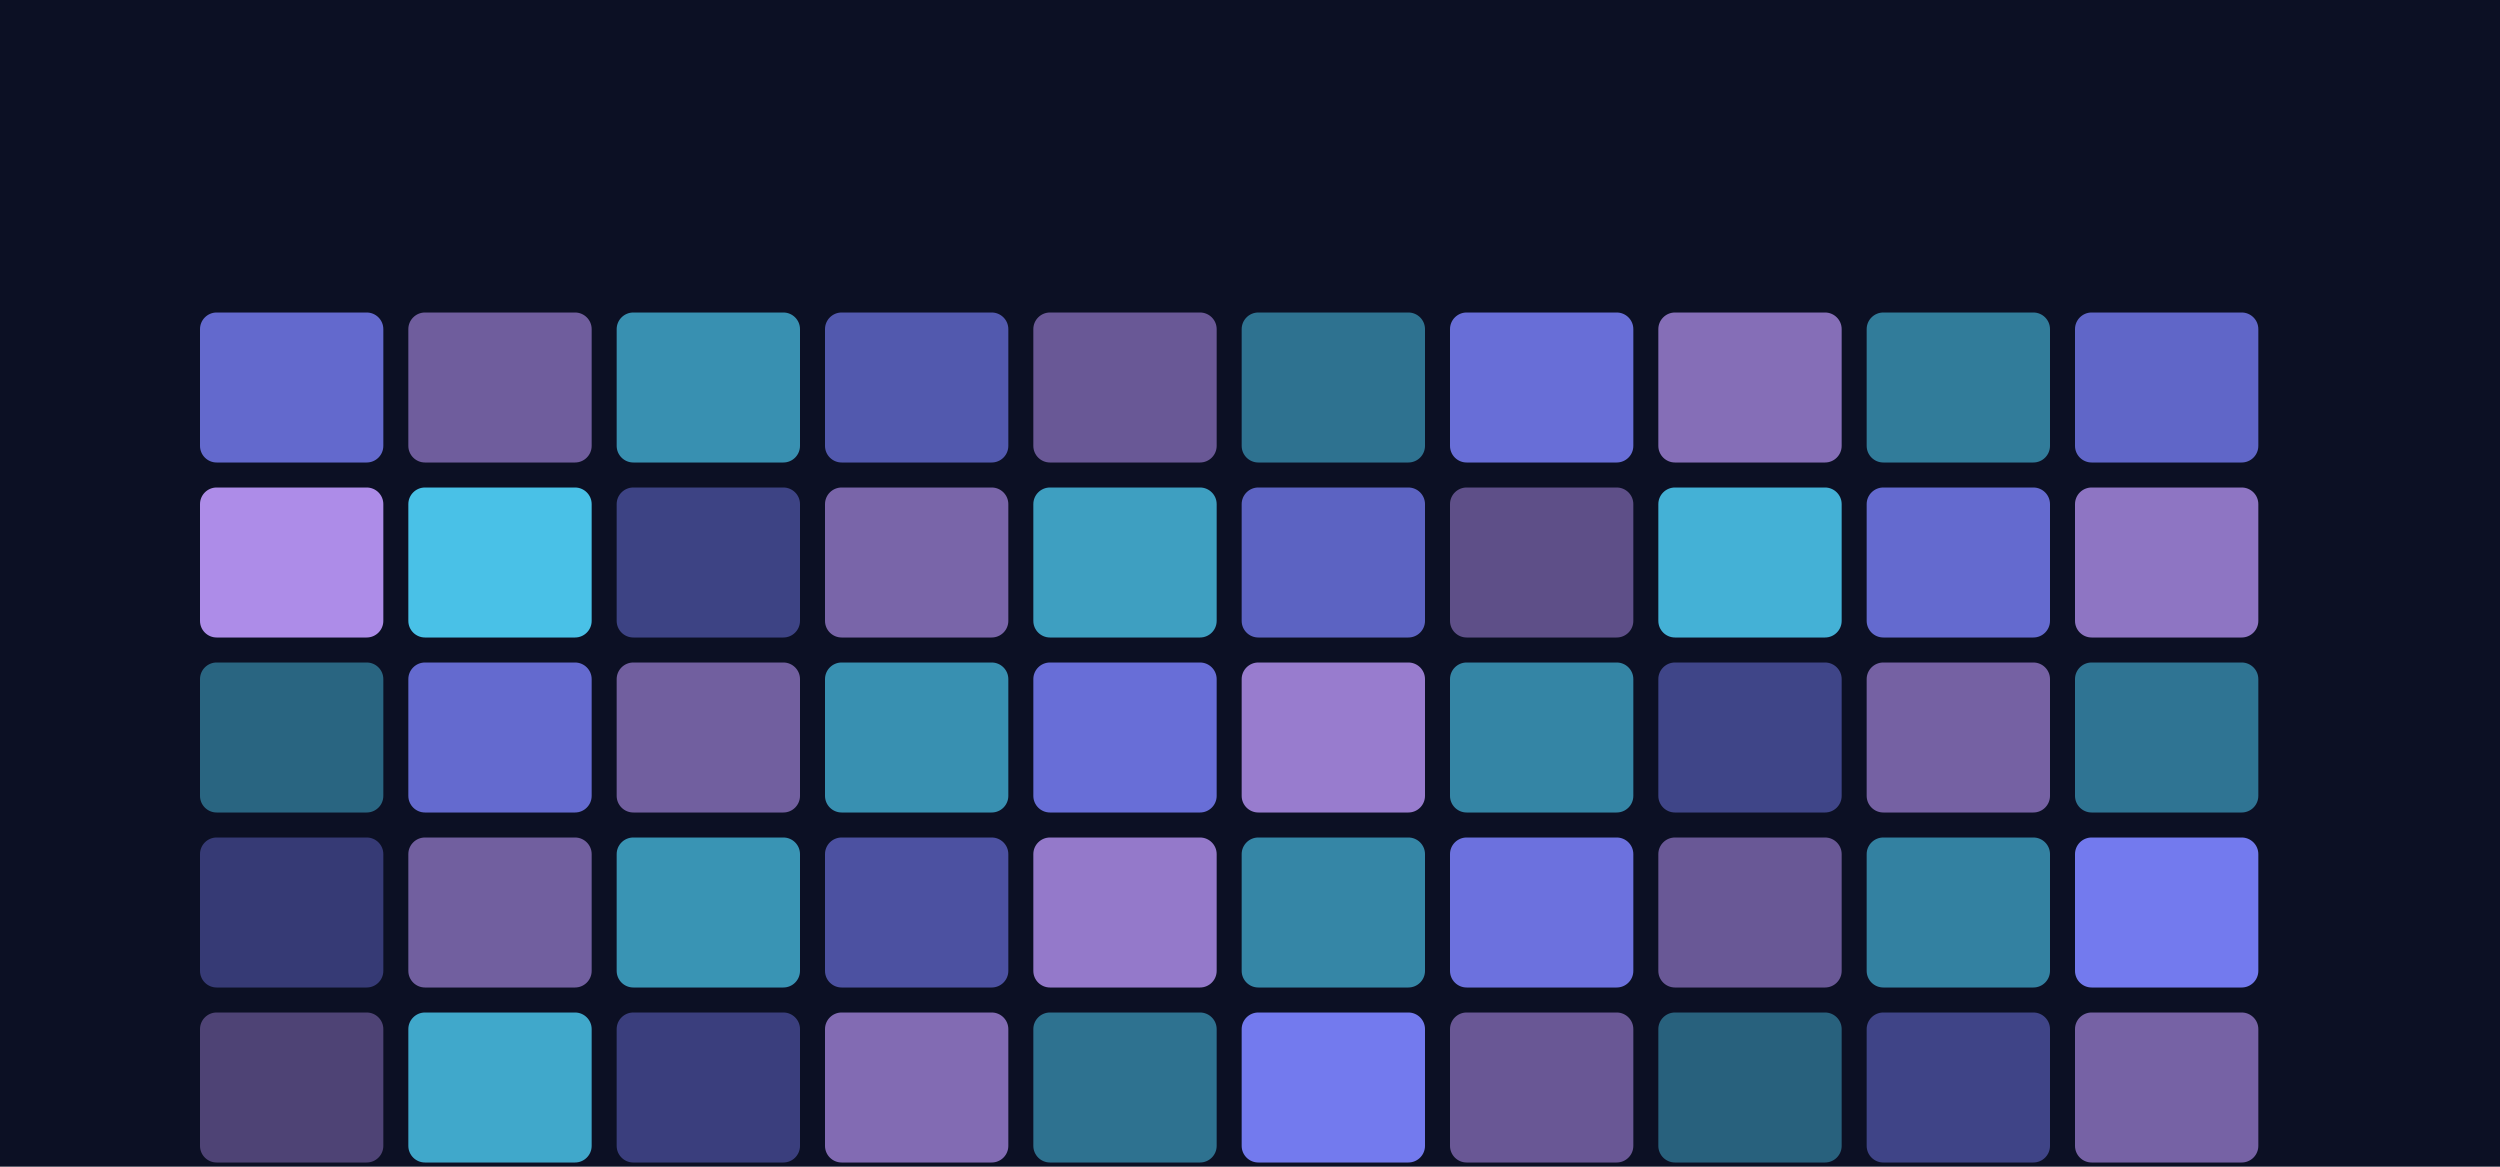
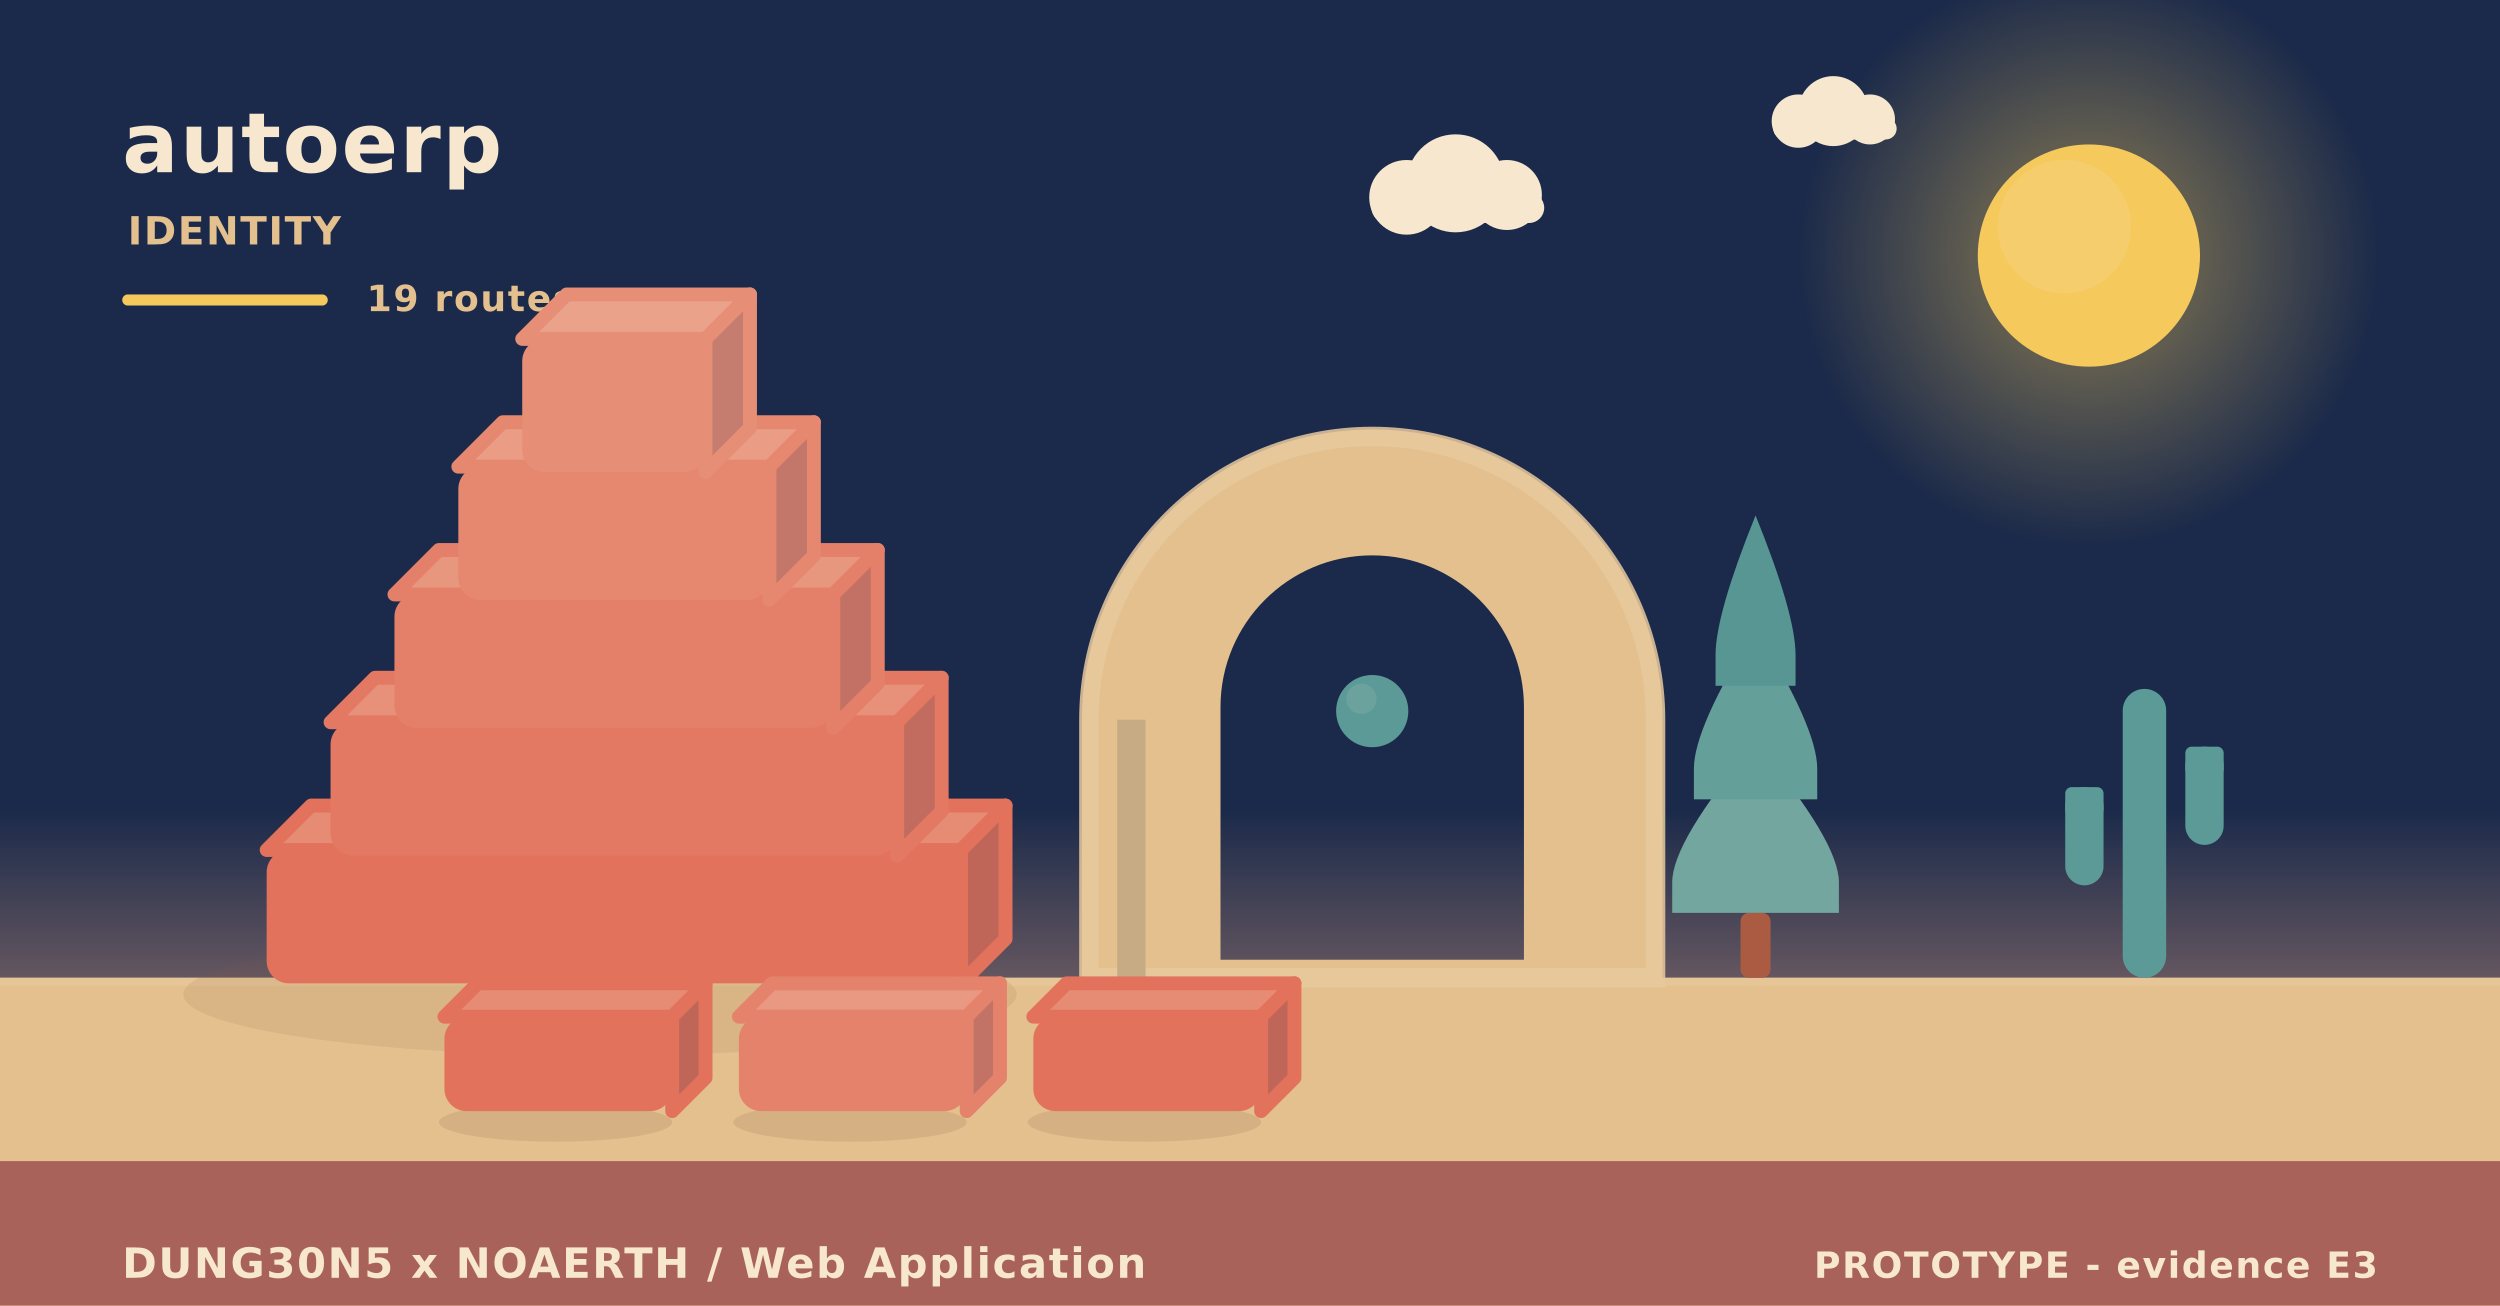
- <svg xmlns="http://www.w3.org/2000/svg" viewBox="0 0 1200 560" width="1200" height="560" role="img" aria-label="autoerp hero">
-   <rect width="1200" height="560" fill="#0c1024" />
-   <defs>
-     <linearGradient id="gh" x1="0" y1="0" x2="1" y2="1">
-       <stop offset="0%" stop-color="#7c83ff" />
-       <stop offset="100%" stop-color="#b794f4" />
-     </linearGradient>
-   </defs>
-   <rect x="96.00" y="150.00" width="88.00" height="72.00" rx="8.00" fill="#7c83ff" opacity="0.77" />
-   <rect x="196.00" y="150.00" width="88.00" height="72.00" rx="8.00" fill="#b794f4" opacity="0.58" />
-   <rect x="296.00" y="150.00" width="88.00" height="72.00" rx="8.00" fill="#4cc9f0" opacity="0.69" />
-   <rect x="396.00" y="150.00" width="88.00" height="72.00" rx="8.00" fill="#7c83ff" opacity="0.63" />
-   <rect x="496.00" y="150.00" width="88.00" height="72.00" rx="8.00" fill="#b794f4" opacity="0.55" />
-   <rect x="596.00" y="150.00" width="88.00" height="72.00" rx="8.00" fill="#4cc9f0" opacity="0.53" />
-   <rect x="696.00" y="150.00" width="88.00" height="72.00" rx="8.00" fill="#7c83ff" opacity="0.82" />
-   <rect x="796.00" y="150.00" width="88.00" height="72.00" rx="8.00" fill="#b794f4" opacity="0.71" />
-   <rect x="896.00" y="150.00" width="88.00" height="72.00" rx="8.00" fill="#4cc9f0" opacity="0.58" />
-   <rect x="996.00" y="150.00" width="88.00" height="72.00" rx="8.00" fill="#7c83ff" opacity="0.75" />
-   <rect x="96.00" y="234.00" width="88.00" height="72.00" rx="8.00" fill="#b794f4" opacity="0.94" />
-   <rect x="196.00" y="234.00" width="88.00" height="72.00" rx="8.00" fill="#4cc9f0" opacity="0.95" />
-   <rect x="296.00" y="234.00" width="88.00" height="72.00" rx="8.00" fill="#7c83ff" opacity="0.44" />
-   <rect x="396.00" y="234.00" width="88.00" height="72.00" rx="8.00" fill="#b794f4" opacity="0.64" />
-   <rect x="496.00" y="234.00" width="88.00" height="72.00" rx="8.00" fill="#4cc9f0" opacity="0.77" />
-   <rect x="596.00" y="234.00" width="88.00" height="72.00" rx="8.00" fill="#7c83ff" opacity="0.72" />
-   <rect x="696.00" y="234.00" width="88.00" height="72.00" rx="8.00" fill="#b794f4" opacity="0.48" />
-   <rect x="796.00" y="234.00" width="88.00" height="72.00" rx="8.00" fill="#4cc9f0" opacity="0.87" />
-   <rect x="896.00" y="234.00" width="88.00" height="72.00" rx="8.00" fill="#7c83ff" opacity="0.78" />
-   <rect x="996.00" y="234.00" width="88.00" height="72.00" rx="8.00" fill="#b794f4" opacity="0.76" />
-   <rect x="96.00" y="318.00" width="88.00" height="72.00" rx="8.00" fill="#4cc9f0" opacity="0.46" />
-   <rect x="196.00" y="318.00" width="88.00" height="72.00" rx="8.00" fill="#7c83ff" opacity="0.78" />
-   <rect x="296.00" y="318.00" width="88.00" height="72.00" rx="8.00" fill="#b794f4" opacity="0.59" />
-   <rect x="396.00" y="318.00" width="88.00" height="72.00" rx="8.00" fill="#4cc9f0" opacity="0.69" />
-   <rect x="496.00" y="318.00" width="88.00" height="72.00" rx="8.00" fill="#7c83ff" opacity="0.82" />
-   <rect x="596.00" y="318.00" width="88.00" height="72.00" rx="8.00" fill="#b794f4" opacity="0.82" />
-   <rect x="696.00" y="318.00" width="88.00" height="72.00" rx="8.00" fill="#4cc9f0" opacity="0.63" />
-   <rect x="796.00" y="318.00" width="88.00" height="72.00" rx="8.00" fill="#7c83ff" opacity="0.46" />
-   <rect x="896.00" y="318.00" width="88.00" height="72.00" rx="8.00" fill="#b794f4" opacity="0.61" />
-   <rect x="996.00" y="318.00" width="88.00" height="72.00" rx="8.00" fill="#4cc9f0" opacity="0.54" />
-   <rect x="96.00" y="402.00" width="88.00" height="72.00" rx="8.00" fill="#7c83ff" opacity="0.37" />
-   <rect x="196.00" y="402.00" width="88.00" height="72.00" rx="8.00" fill="#b794f4" opacity="0.59" />
-   <rect x="296.00" y="402.00" width="88.00" height="72.00" rx="8.00" fill="#4cc9f0" opacity="0.71" />
-   <rect x="396.00" y="402.00" width="88.00" height="72.00" rx="8.00" fill="#7c83ff" opacity="0.57" />
-   <rect x="496.00" y="402.00" width="88.00" height="72.00" rx="8.00" fill="#b794f4" opacity="0.80" />
-   <rect x="596.00" y="402.00" width="88.00" height="72.00" rx="8.00" fill="#4cc9f0" opacity="0.64" />
-   <rect x="696.00" y="402.00" width="88.00" height="72.00" rx="8.00" fill="#7c83ff" opacity="0.85" />
-   <rect x="796.00" y="402.00" width="88.00" height="72.00" rx="8.00" fill="#b794f4" opacity="0.55" />
-   <rect x="896.00" y="402.00" width="88.00" height="72.00" rx="8.00" fill="#4cc9f0" opacity="0.61" />
-   <rect x="996.00" y="402.00" width="88.00" height="72.00" rx="8.00" fill="#7c83ff" opacity="0.92" />
-   <rect x="96.00" y="486.00" width="88.00" height="72.00" rx="8.00" fill="#b794f4" opacity="0.39" />
-   <rect x="196.00" y="486.00" width="88.00" height="72.00" rx="8.00" fill="#4cc9f0" opacity="0.82" />
-   <rect x="296.00" y="486.00" width="88.00" height="72.00" rx="8.00" fill="#7c83ff" opacity="0.41" />
-   <rect x="396.00" y="486.00" width="88.00" height="72.00" rx="8.00" fill="#b794f4" opacity="0.69" />
-   <rect x="496.00" y="486.00" width="88.00" height="72.00" rx="8.00" fill="#4cc9f0" opacity="0.53" />
-   <rect x="596.00" y="486.00" width="88.00" height="72.00" rx="8.00" fill="#7c83ff" opacity="0.92" />
-   <rect x="696.00" y="486.00" width="88.00" height="72.00" rx="8.00" fill="#b794f4" opacity="0.54" />
-   <rect x="796.00" y="486.00" width="88.00" height="72.00" rx="8.00" fill="#4cc9f0" opacity="0.44" />
-   <rect x="896.00" y="486.00" width="88.00" height="72.00" rx="8.00" fill="#7c83ff" opacity="0.45" />
-   <rect x="996.00" y="486.00" width="88.00" height="72.00" rx="8.00" fill="#b794f4" opacity="0.62" />
+ <svg xmlns="http://www.w3.org/2000/svg" width="900" height="470" viewBox="0 0 900 470" role="img" aria-label="autoerp - identity">
+   <linearGradient id="skyh" x1="0" y1="0" x2="0" y2="1">
+     <stop offset="0" stop-color="#1b2a4a" />
+     <stop offset="0.62" stop-color="#1b2a4a" />
+     <stop offset="1" stop-color="#f3ad8a" />
+   </linearGradient>
+   <rect width="900" height="470" fill="url(#skyh)" />
+   <radialGradient id="sunh">
+     <stop offset="0.35" stop-color="#f5c95c" stop-opacity="0.34" />
+     <stop offset="1" stop-color="#f5c95c" stop-opacity="0" />
+   </radialGradient>
+   <circle cx="752" cy="92" r="104" fill="url(#sunh)" />
+   <circle cx="752" cy="92" r="40" fill="#f5c95c" />
+   <circle cx="743.2" cy="81.6" r="24" fill="#f5d27e" opacity="0.5" />
+   <g>
+     <circle cx="524" cy="66" r="17.64" fill="#f6e7ce" />
+     <circle cx="506.36" cy="71.04" r="13.44" fill="#f6e7ce" />
+     <circle cx="542.48" cy="70.2" r="12.6" fill="#f6e7ce" />
+     <rect x="493.76" y="69.36" width="62.16" height="10.92" rx="5.46" fill="#f6e7ce" />
+   </g>
+   <g>
+     <circle cx="660" cy="40" r="12.6" fill="#f6e7ce" />
+     <circle cx="647.4" cy="43.6" r="9.6" fill="#f6e7ce" />
+     <circle cx="673.2" cy="43" r="9" fill="#f6e7ce" />
+     <rect x="638.4" y="42.4" width="44.4" height="7.8" rx="3.9" fill="#f6e7ce" />
+   </g>
+   <rect x="0" y="352" width="900" height="118" fill="#e3c08d" />
+   <rect x="0" y="352" width="900" height="3" fill="#e6c596" />
+   <text x="44" y="62" font-family="Verdana,DejaVu Sans,sans-serif" font-size="30" font-weight="700" letter-spacing="0.6" fill="#f6e7ce" text-anchor="start">autoerp</text>
+   <text x="46" y="88" font-family="Verdana,DejaVu Sans,sans-serif" font-size="14" font-weight="700" letter-spacing="0.6" fill="#e3c08d" text-anchor="start">IDENTITY</text>
+   <rect x="44" y="106" width="74" height="4" rx="2" fill="#f5c95c" />
+   <text x="132" y="112" font-family="Verdana,DejaVu Sans,sans-serif" font-size="13" font-weight="700" letter-spacing="0.6" fill="#e3c08d" text-anchor="start">19 routes</text>
+   <ellipse cx="216" cy="358" rx="150" ry="22" fill="rgba(138,90,68,0.11)" />
+   <path d="M96,306 L346,306 L362,290 L112,290 Z" fill="#e68c74" stroke="#e2725b" stroke-width="5" stroke-linejoin="round" />
+   <path d="M346,306 L362,290 L362,338 L346,354 Z" fill="#c06658" stroke="#e2725b" stroke-width="5" stroke-linejoin="round" />
+   <rect x="96" y="306" width="250" height="48" rx="8" fill="#e2725b" />
+   <path d="M119,260 L323,260 L339,244 L135,244 Z" fill="#e7917a" stroke="#e37962" stroke-width="5" stroke-linejoin="round" />
+   <path d="M323,260 L339,244 L339,292 L323,308 Z" fill="#c16c5e" stroke="#e37962" stroke-width="5" stroke-linejoin="round" />
+   <rect x="119" y="260" width="204" height="48" rx="8" fill="#e37962" />
+   <path d="M142,214 L300,214 L316,198 L158,198 Z" fill="#e8977f" stroke="#e48069" stroke-width="5" stroke-linejoin="round" />
+   <path d="M300,214 L316,198 L316,246 L300,262 Z" fill="#c27164" stroke="#e48069" stroke-width="5" stroke-linejoin="round" />
+   <rect x="142" y="214" width="158" height="48" rx="8" fill="#e48069" />
+   <path d="M165,168 L277,168 L293,152 L181,152 Z" fill="#ea9c85" stroke="#e68770" stroke-width="5" stroke-linejoin="round" />
+   <path d="M277,168 L293,152 L293,200 L277,216 Z" fill="#c3776a" stroke="#e68770" stroke-width="5" stroke-linejoin="round" />
+   <rect x="165" y="168" width="112" height="48" rx="8" fill="#e68770" />
+   <path d="M188,122 L254,122 L270,106 L204,106 Z" fill="#eaa28a" stroke="#e78e77" stroke-width="5" stroke-linejoin="round" />
+   <path d="M254,122 L270,106 L270,154 L254,170 Z" fill="#c47d6f" stroke="#e78e77" stroke-width="5" stroke-linejoin="round" />
+   <rect x="188" y="122" width="66" height="48" rx="8" fill="#e78e77" />
+   <path d="M392,352 L392,259.12 A102,102 0 0 1 596,259.12 L596,352 Z M436.88,348 L436.88,254.55 A57.12,57.12 0 0 1 551.12,254.55 L551.12,348 Z" fill="#e3c08d" fill-rule="evenodd" stroke="#e3c08d" stroke-width="5" stroke-linejoin="round" />
+   <path d="M392,352 L392,259.12 A102,102 0 0 1 596,259.12 L596,352 Z" fill="none" stroke="#e8c99d" stroke-width="7" stroke-linecap="round" opacity="0.85" />
+   <rect x="402.2" y="259.12" width="10.2" height="92.88" fill="#c7ab84" />
+   <circle cx="494" cy="256" r="13" fill="#5b9a97" />
+   <circle cx="490.1" cy="251.58" r="5.46" fill="#7aa9a2" opacity="0.55" />
+   <rect x="626.6" y="328.64" width="10.8" height="23.36" rx="3" fill="#ac5b43" />
+   <path d="M632,267.32 Q602,302.89 602,317.6 Q602,328.64 602,328.64 L662,328.64 Q662,328.64 662,317.6 Q662,302.89 632,267.32 Z" fill="#74a6a0" />
+   <path d="M632,226.44 Q609.8,262.01 609.8,276.72 Q609.8,287.76 609.8,287.76 L654.2,287.76 Q654.2,287.76 654.2,276.72 Q654.2,262.01 632,226.44 Z" fill="#649f9a" />
+   <path d="M632,185.56 Q617.6,221.13 617.6,235.84 Q617.6,246.88 617.6,246.88 L646.4,246.88 Q646.4,246.88 646.4,235.84 Q646.4,221.13 632,185.56 Z" fill="#589694" />
+   <rect x="764.18" y="248" width="15.64" height="104" rx="7.82" fill="#5b9a97" />
+   <rect x="743.48" y="283.36" width="13.8" height="35.36" rx="6.9" fill="#5b9a97" />
+   <rect x="743.48" y="283.36" width="13.8" height="10.4" rx="2.3" fill="#5b9a97" />
+   <rect x="786.72" y="268.8" width="13.8" height="35.36" rx="6.9" fill="#5b9a97" />
+   <rect x="786.72" y="268.8" width="13.8" height="10.4" rx="2.3" fill="#5b9a97" />
+   <ellipse cx="200" cy="404" rx="42" ry="7" fill="rgba(138,90,68,0.15)" />
+   <path d="M160,366 L242,366 L254,354 L172,354 Z" fill="#e68c74" stroke="#e2725b" stroke-width="5" stroke-linejoin="round" />
+   <path d="M242,366 L254,354 L254,388 L242,400 Z" fill="#c06658" stroke="#e2725b" stroke-width="5" stroke-linejoin="round" />
+   <rect x="160" y="366" width="82" height="34" rx="8" fill="#e2725b" />
+   <ellipse cx="306" cy="404" rx="42" ry="7" fill="rgba(138,90,68,0.15)" />
+   <path d="M266,366 L348,366 L360,354 L278,354 Z" fill="#e99881" stroke="#e5826b" stroke-width="5" stroke-linejoin="round" />
+   <path d="M348,366 L360,354 L360,388 L348,400 Z" fill="#c37365" stroke="#e5826b" stroke-width="5" stroke-linejoin="round" />
+   <rect x="266" y="366" width="82" height="34" rx="8" fill="#e5826b" />
+   <ellipse cx="412" cy="404" rx="42" ry="7" fill="rgba(138,90,68,0.15)" />
+   <path d="M372,366 L454,366 L466,354 L384,354 Z" fill="#e68c74" stroke="#e2725b" stroke-width="5" stroke-linejoin="round" />
+   <path d="M454,366 L466,354 L466,388 L454,400 Z" fill="#c06658" stroke="#e2725b" stroke-width="5" stroke-linejoin="round" />
+   <rect x="372" y="366" width="82" height="34" rx="8" fill="#e2725b" />
+   <rect x="0" y="418" width="900" height="52" rx="0" fill="#a65c56" opacity="0.94" />
+   <text x="44" y="460" font-family="Verdana,DejaVu Sans,sans-serif" font-size="15" font-weight="700" letter-spacing="0.6" fill="#f6e7ce" text-anchor="start">DUNG30N5 x NOAERTH  /  Web Application</text>
+   <text x="856" y="460" font-family="Verdana,DejaVu Sans,sans-serif" font-size="13" font-weight="700" letter-spacing="0.6" fill="#f6e7ce" text-anchor="end">PROTOTYPE  -  evidence E3</text>
</svg>
